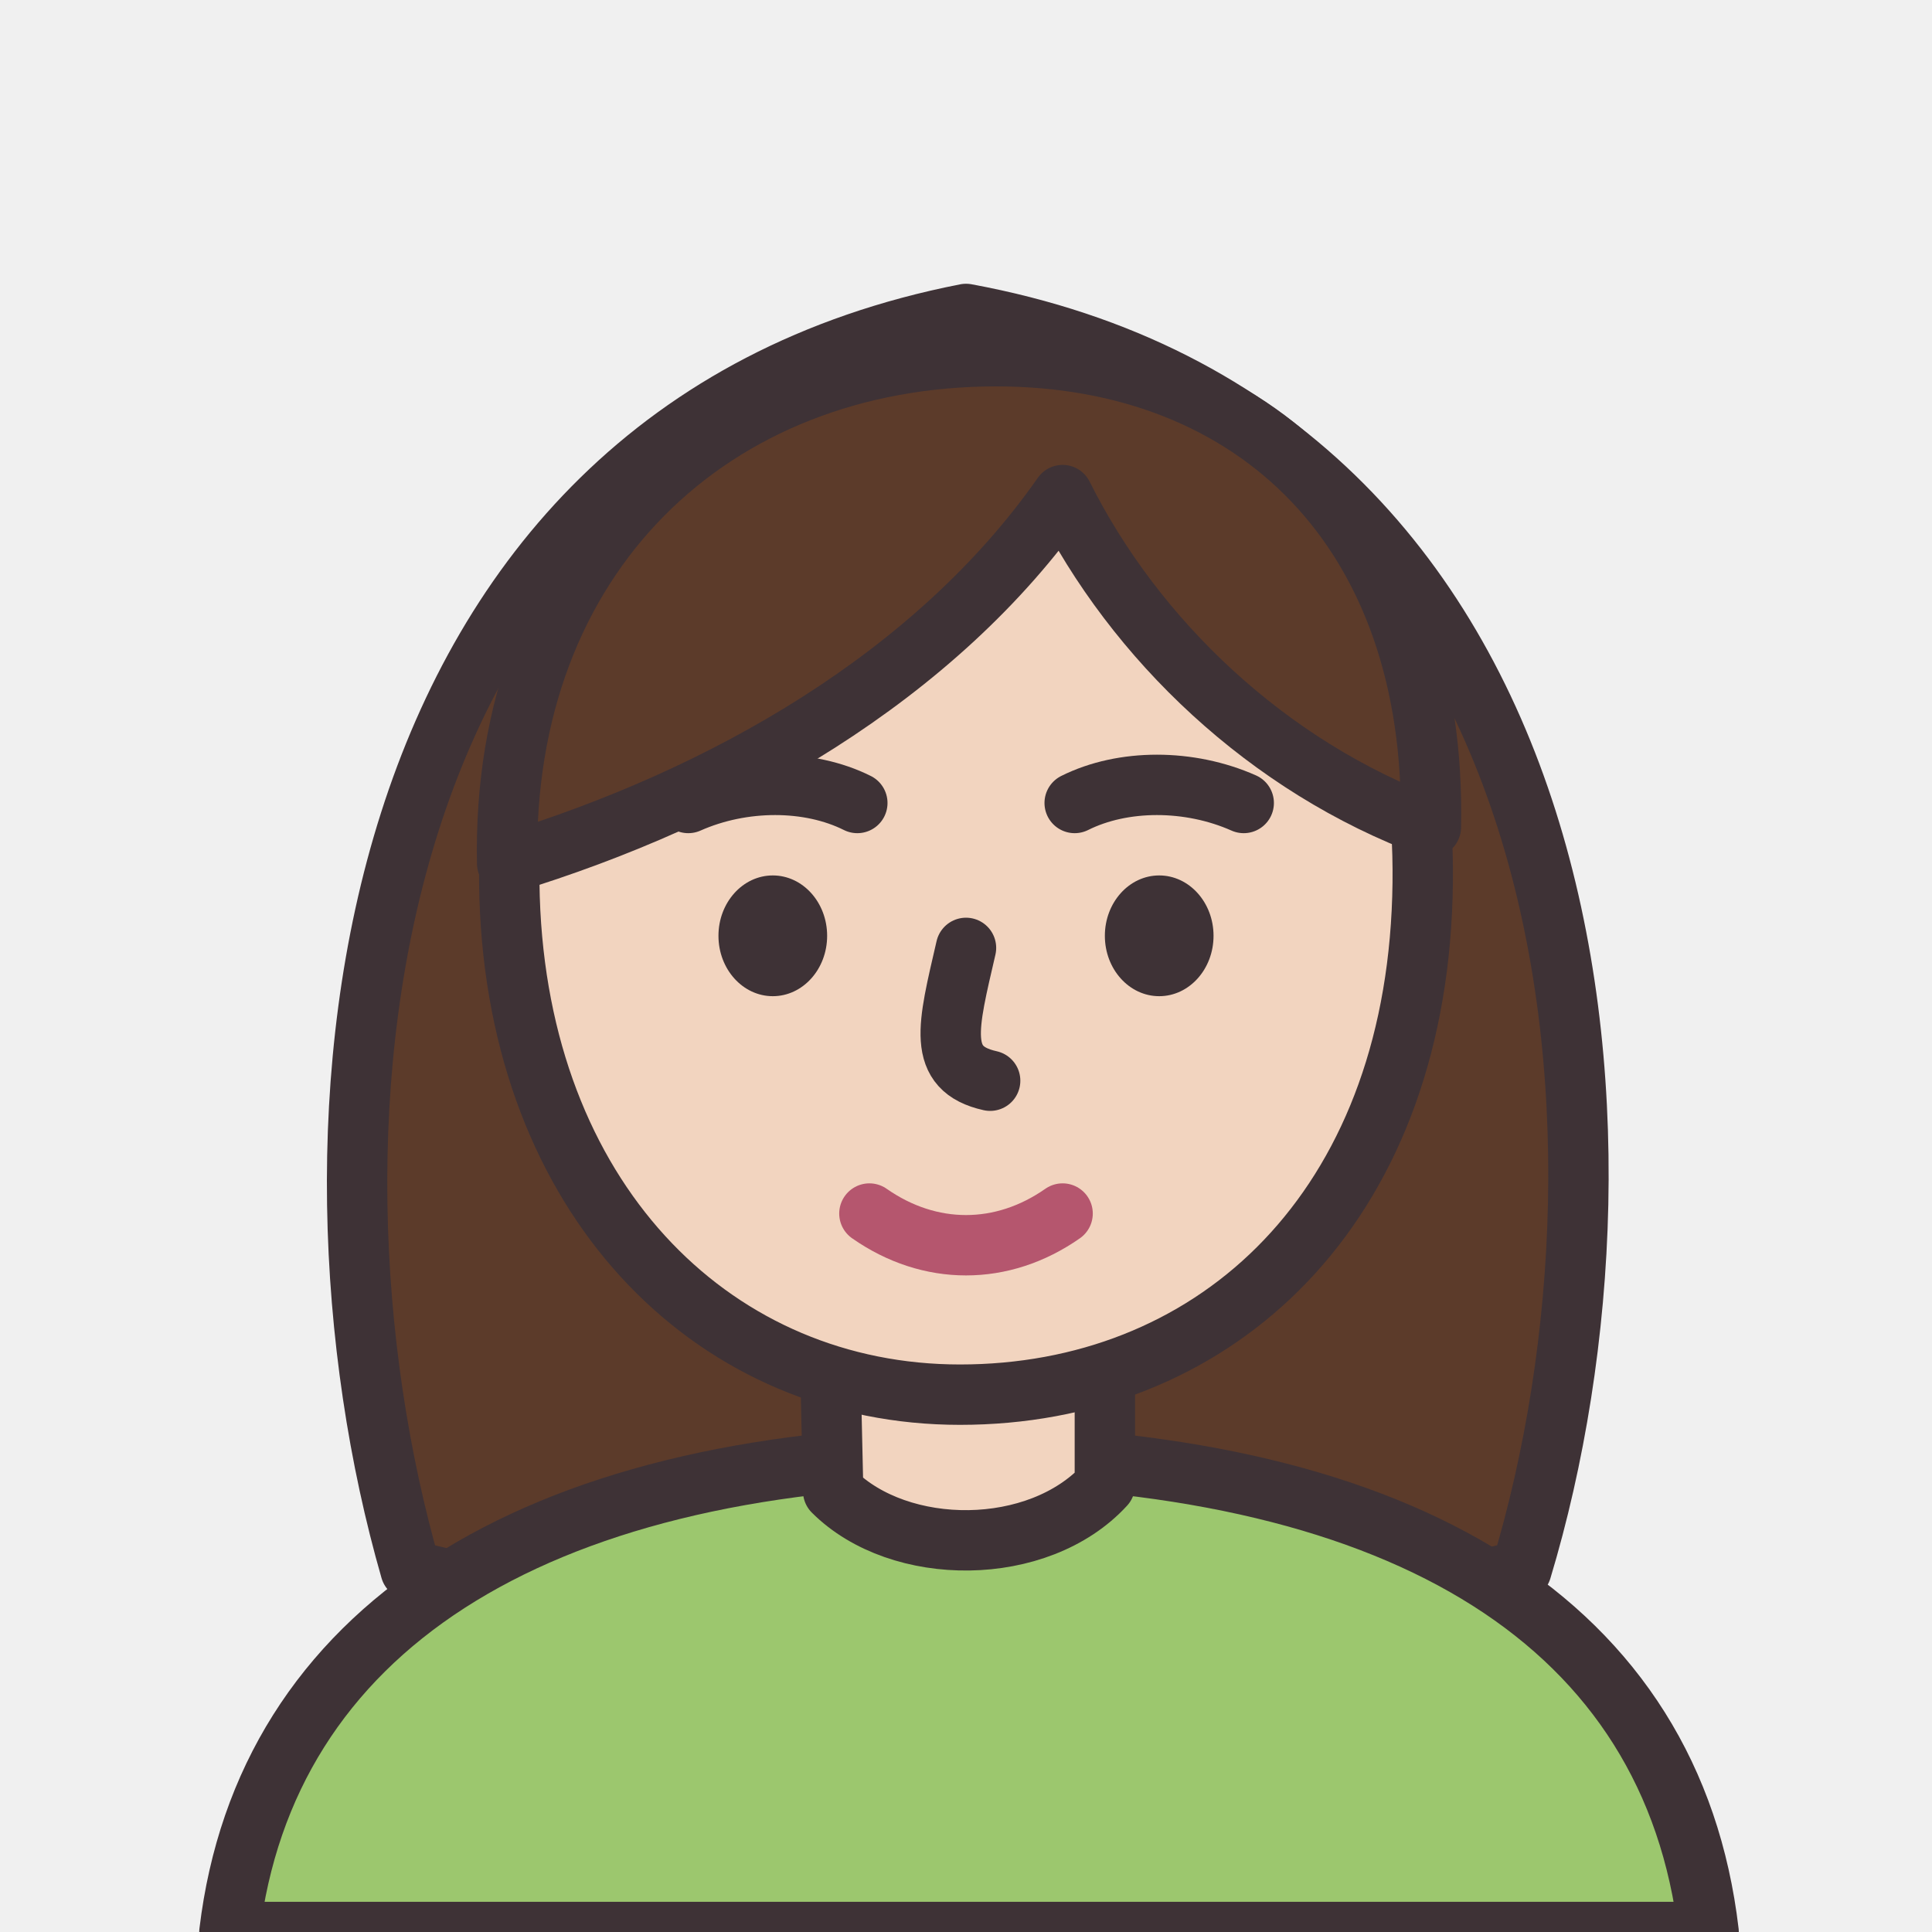
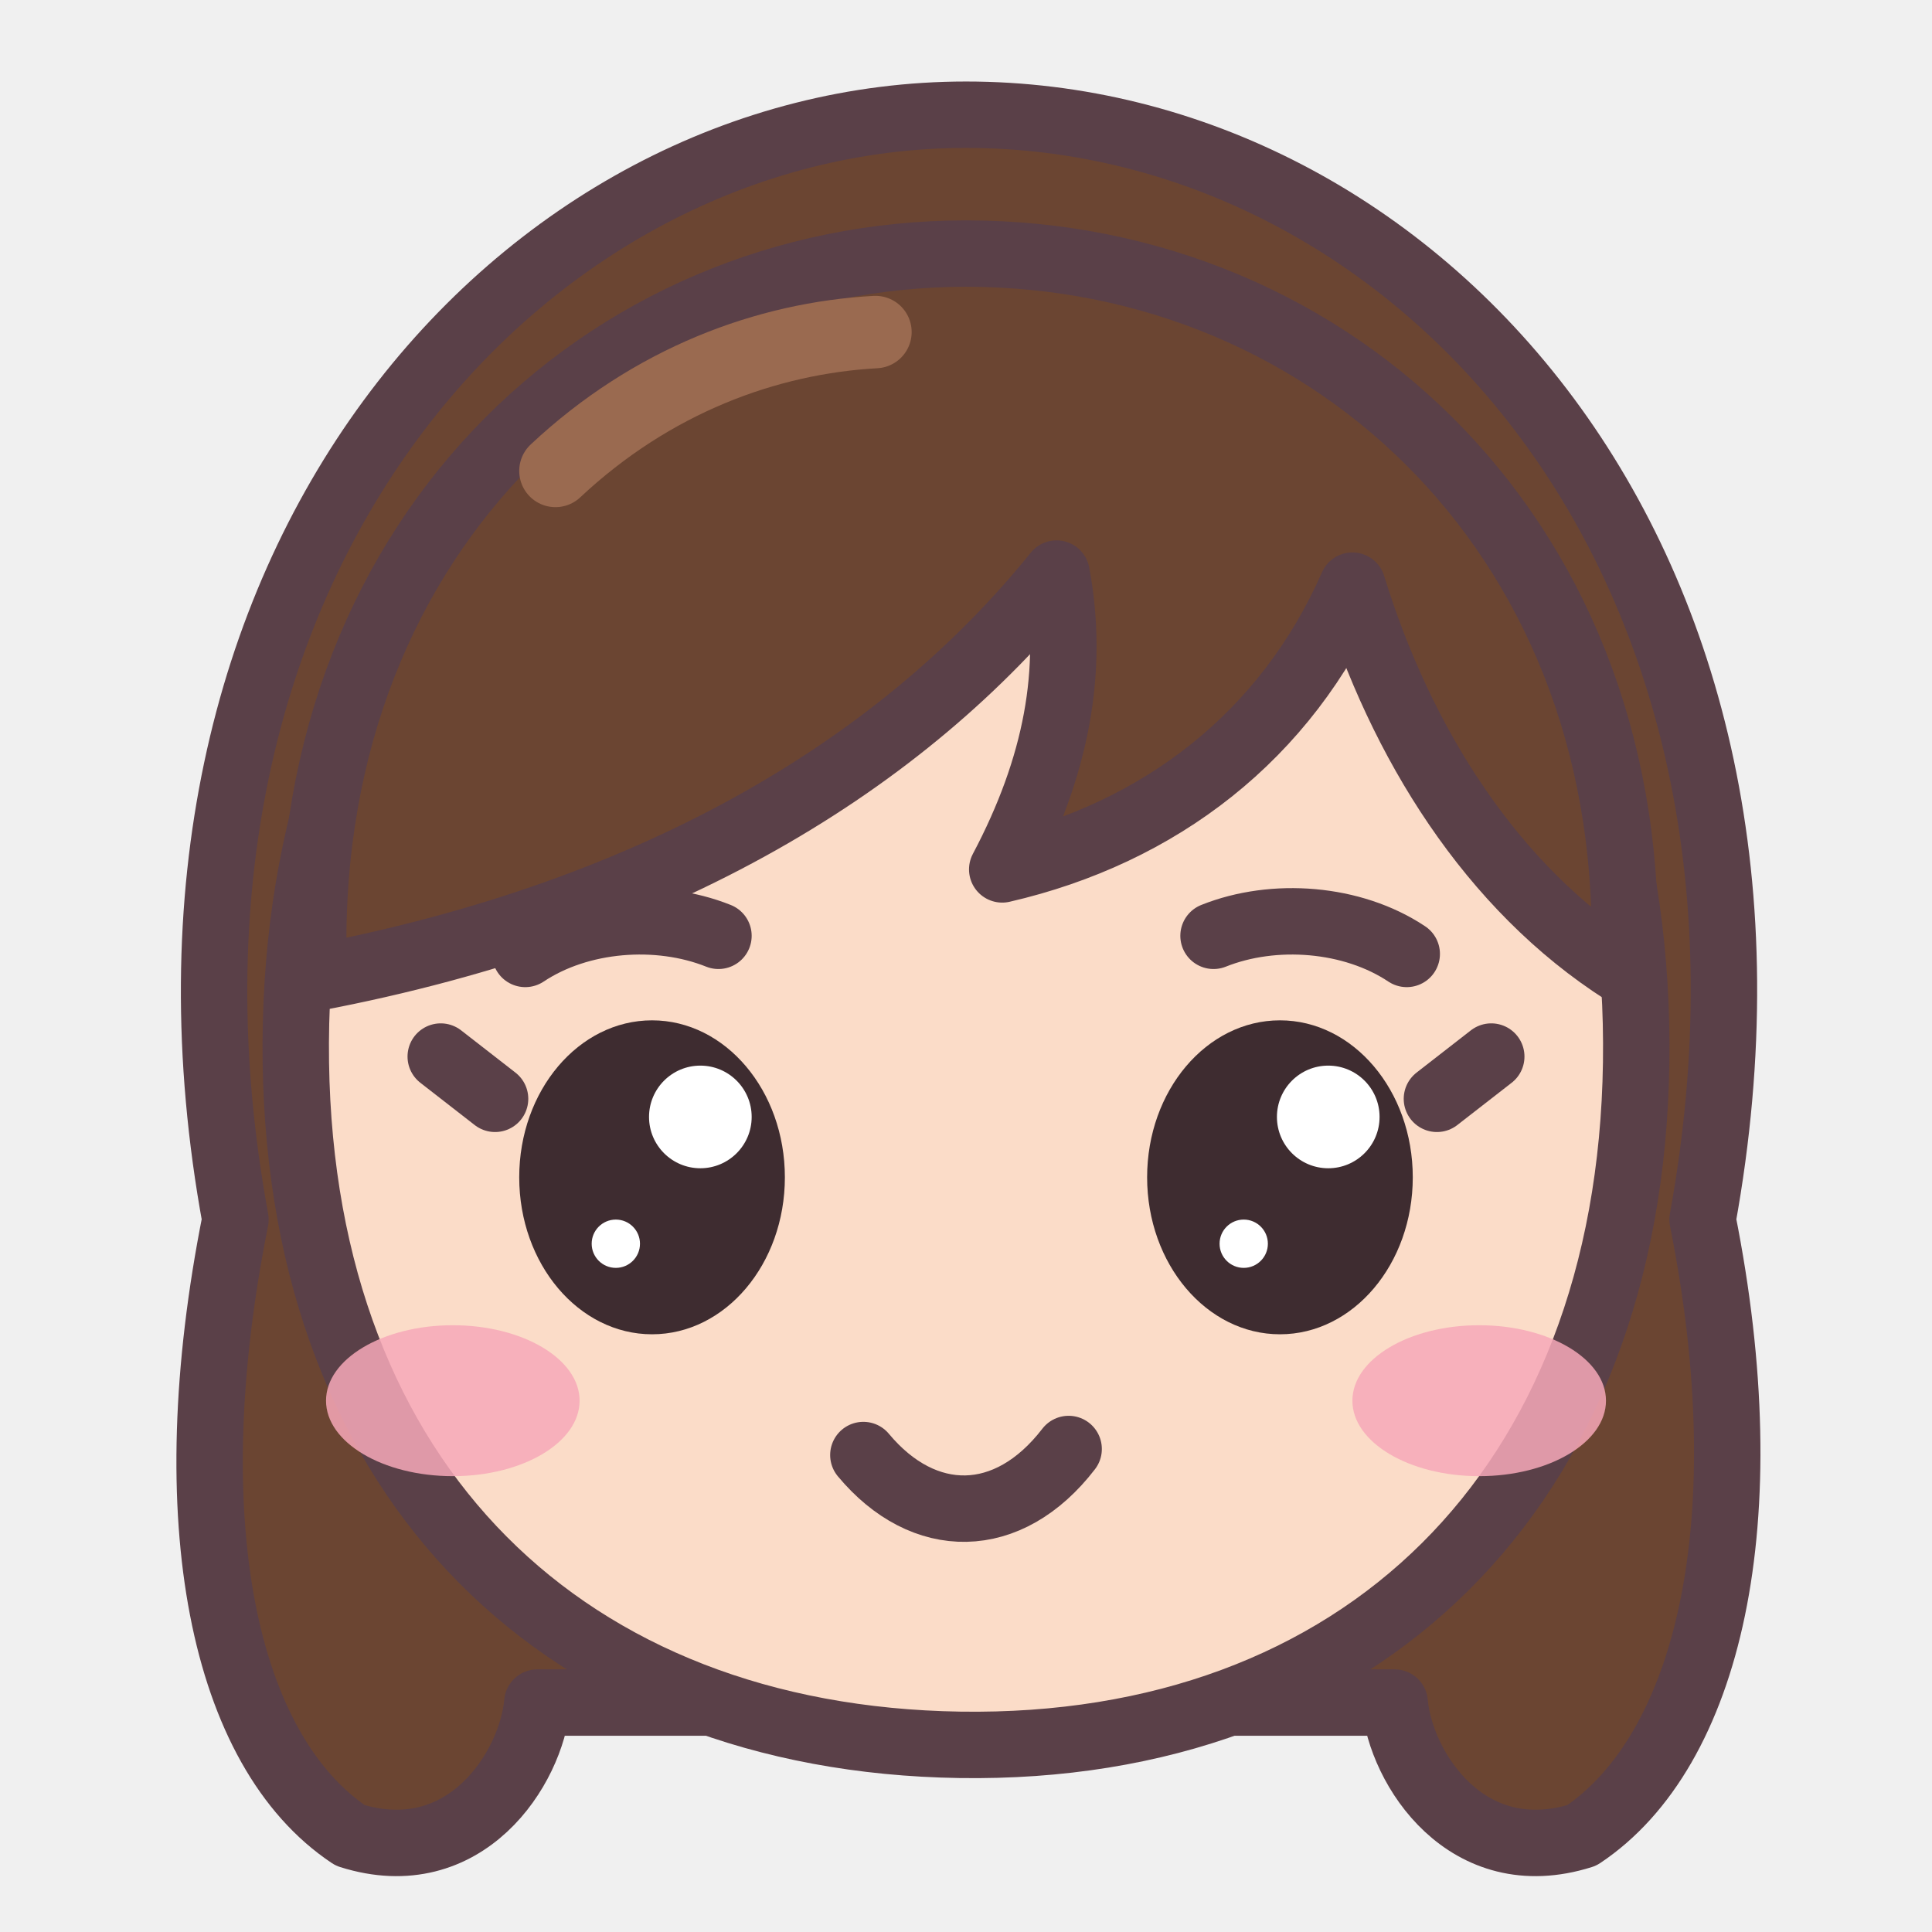
<svg xmlns="http://www.w3.org/2000/svg" viewBox="0 0 64 64">
-   <g stroke="#3E3236" stroke-width="2" stroke-linecap="round" stroke-linejoin="round">
-     <path d="M13.6 52C9.4 37.4 11.6 14.4 32 10.4C52.6 14.2 54.8 37.4 50.4 52C44 54 20 54 13.6 52Z" fill="#5C3B2A" />
-     <path d="M7.6 64C8.8 54 17.6 48.4 32 48.2C46.6 48.4 55.4 53.8 56.6 64Z" fill="#9CC76E" />
-     <path d="M27.4 40.6L27.6 49.4C29.8 51.6 34.4 51.6 36.6 49.2L36.6 40.6Z" fill="#F2D4BF" />
-     <path d="M32 12.6C42 12.4 47.6 20 47.1 30.2C46.6 40.4 40 46.2 31.8 46.2C23.8 46.2 17.4 40 16.9 30.2C16.4 20 22 12.8 32 12.6Z" fill="#F2D4BF" />
-     <path d="M16.8 28.6C16.6 18.4 23.6 11.8 33 11.8C41.6 11.8 47.6 17.6 47.4 27.4C42 25.4 37.6 21.2 35.2 16.4C31 22.4 24 26.4 16.8 28.6Z" fill="#5C3B2A" />
-     <path d="M22.8 26.6C24.6 25.8 26.8 25.8 28.4 26.6M35.6 26.6C37.2 25.8 39.4 25.8 41.2 26.6M32 31.4C31.4 34 31 35.4 32.8 35.8" fill="none" />
+   <g stroke="#5A4048" stroke-width="2.2" stroke-linecap="round" stroke-linejoin="round">
+     <path d="M7.8 40.4C3.8 18.6 17.4 3.8 32 3.8C46.8 3.8 60.4 18.4 56.4 40.4C58.4 50.4 56.6 58 52.4 60.8C48.6 62 46.4 58.6 46.2 56.4L17.8 56.4C17.6 58.6 15.4 62 11.6 60.8C7.4 58 5.8 50.4 7.8 40.4Z" fill="#6B4532" />
+     <path d="M32 10.2C46.2 10 54.4 21.2 54.2 35.2C54 49.4 45 58 31.8 57.8C18.8 57.6 10 49.2 9.8 35.2C9.6 21 18 10.4 32 10.2Z" fill="#FBDCC8" />
+     <path d="M10.4 32.4C9.8 18 20 8.4 32 8.4C44.2 8.4 54.4 18 53.8 32.2C49.4 29.4 46.4 24.6 44.8 19.4C42.6 24.4 38.4 27.6 33.2 28.8C35 25.4 35.6 22.2 35 19C30 25.2 22 30.2 10.4 32.4Z" fill="#6B4532" />
+     <path d="M17.4 31.6C19.2 30.4 21.8 30.2 23.8 31M40.2 31C42.2 30.2 44.8 30.4 46.6 31.6M28.6 48.2C30.6 50.6 33.4 50.6 35.4 48" fill="none" />
+     <path d="M16.4 36.4L14.6 35M47.6 36.4L49.4 35" fill="none" />
  </g>
-   <path d="M28.8 40.2C30.8 41.6 33.2 41.6 35.2 40.2" stroke="#B5566E" stroke-width="2" stroke-linecap="round" fill="none" />
-   <ellipse cx="25.6" cy="31" rx="1.8" ry="2" fill="#3E3236" />
-   <ellipse cx="38.4" cy="31" rx="1.8" ry="2" fill="#3E3236" />
+   <path d="M18.4 15.6C21.6 12.6 25.4 11.2 29 11" stroke="#9A6A50" stroke-width="2.4" stroke-linecap="round" fill="none" />
+   <ellipse cx="21.6" cy="39" rx="4.4" ry="5.2" fill="#3E2C30" />
+   <ellipse cx="42.4" cy="39" rx="4.4" ry="5.2" fill="#3E2C30" />
+   <circle cx="23.2" cy="37" r="1.7" fill="#fff" />
+   <circle cx="44" cy="37" r="1.7" fill="#fff" />
+   <circle cx="20.4" cy="41.2" r=".8" fill="#fff" />
+   <circle cx="41.2" cy="41.2" r=".8" fill="#fff" />
+   <ellipse cx="15" cy="46.4" rx="4.2" ry="2.5" fill="#F7A8B8" opacity=".85" />
+   <ellipse cx="49" cy="46.4" rx="4.2" ry="2.5" fill="#F7A8B8" opacity=".85" />
</svg>
